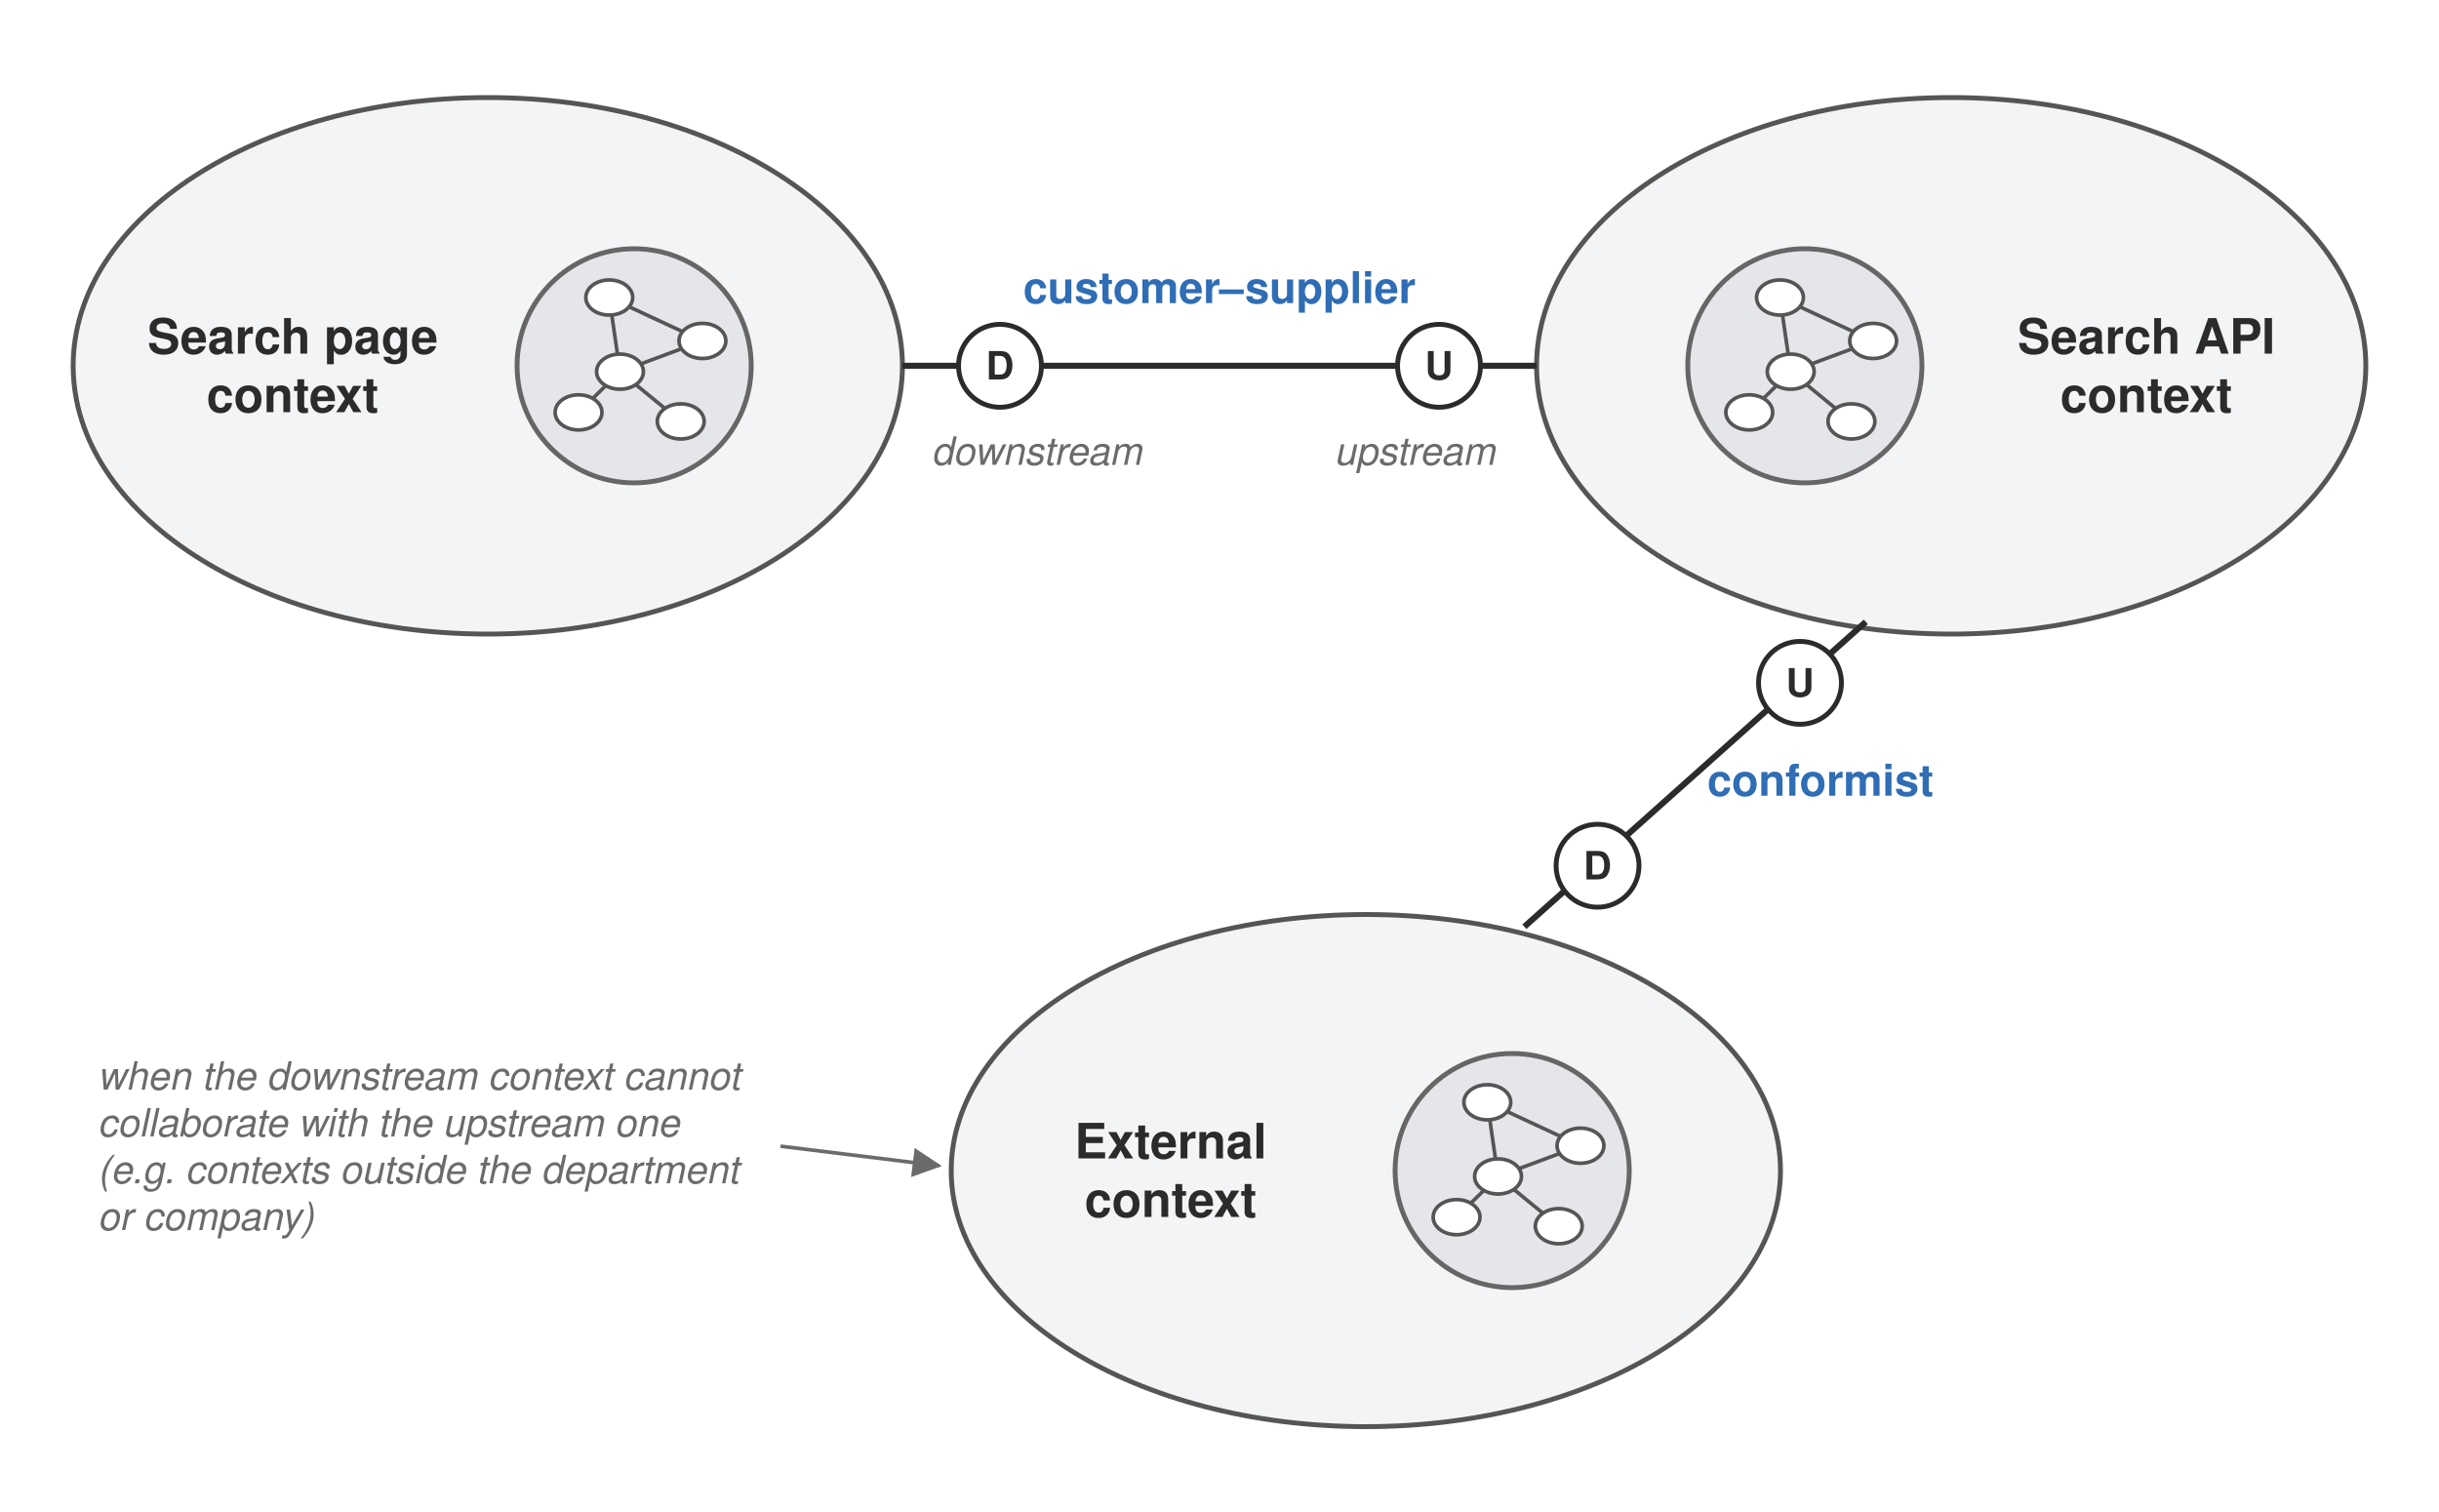
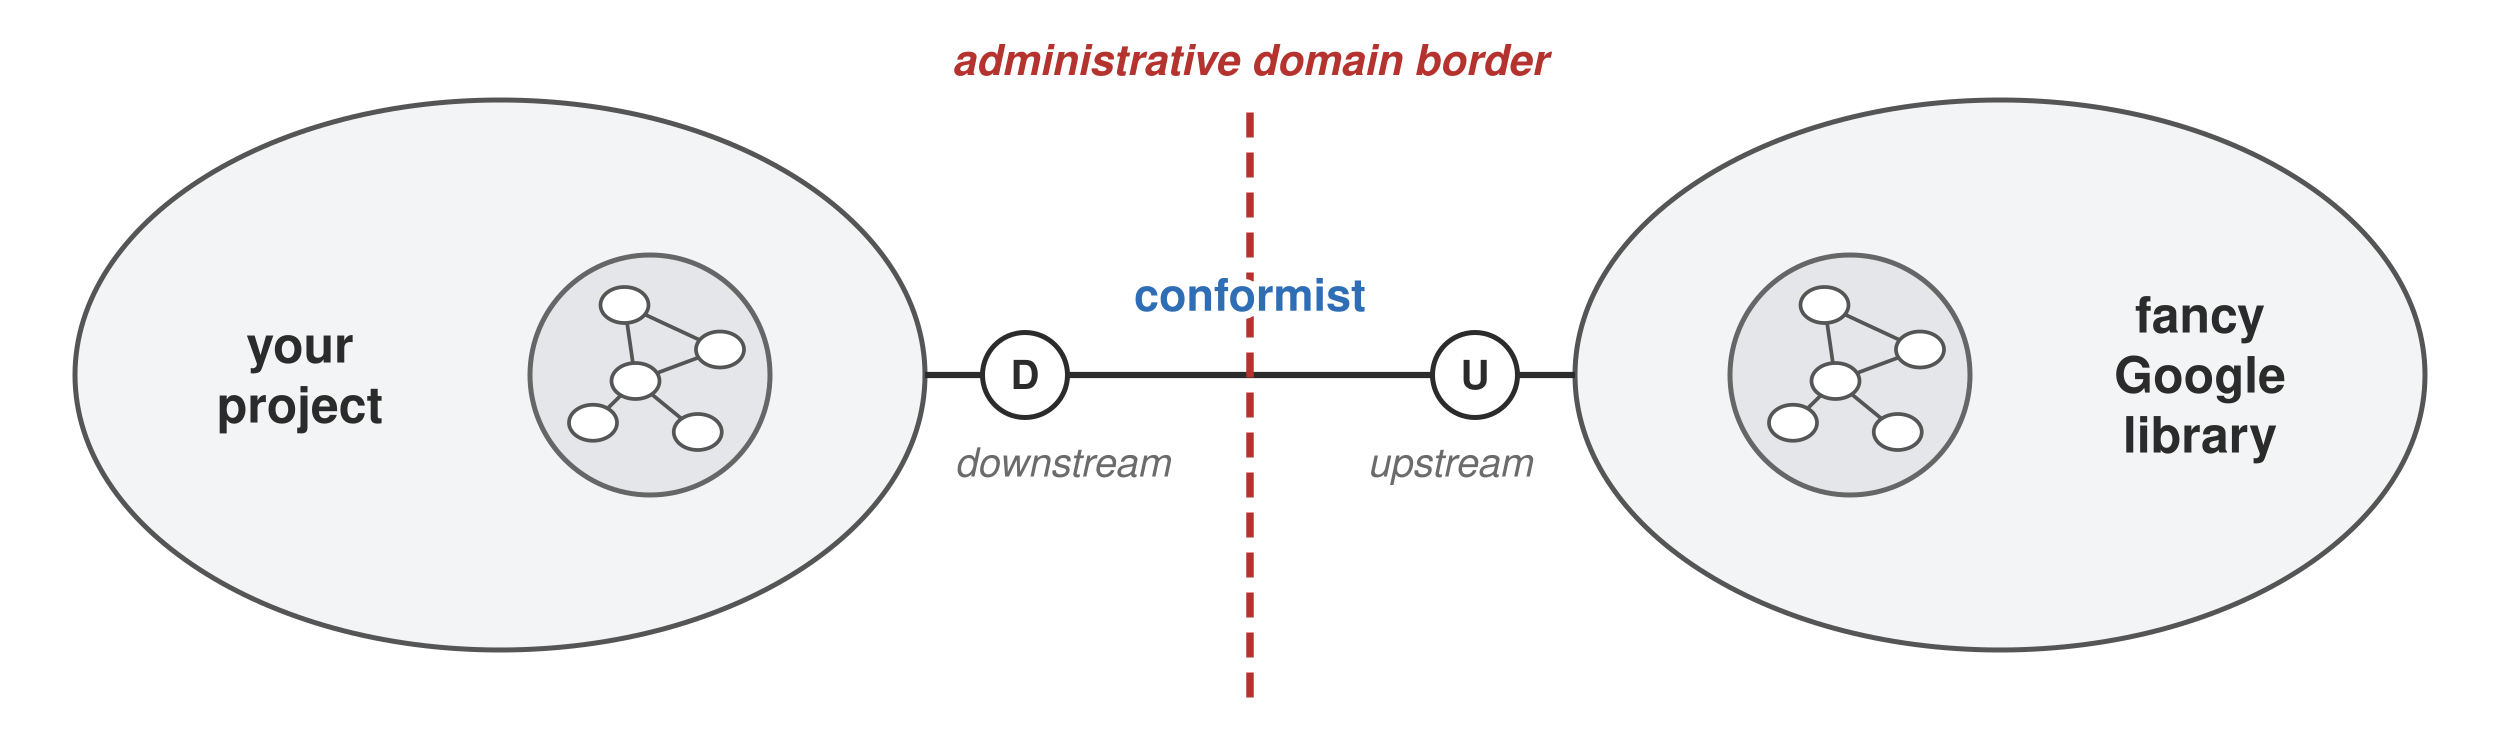
- <svg xmlns="http://www.w3.org/2000/svg" width="1000" height="620" viewBox="0 0 1000 620" font-family="Helvetica, Arial, sans-serif">
+ <svg xmlns="http://www.w3.org/2000/svg" width="1000" height="300" viewBox="0 0 1000 300" font-family="Helvetica, Arial, sans-serif">
  <defs>
    <marker id="a-ink" viewBox="0 0 10 10" refX="9" refY="5" markerWidth="8" markerHeight="8" orient="auto-start-reverse">
      <path d="M0,0 L10,5 L0,10 z" fill="#2b2b2b" />
    </marker>
    <marker id="a-blue" viewBox="0 0 10 10" refX="9" refY="5" markerWidth="8" markerHeight="8" orient="auto-start-reverse">
      <path d="M0,0 L10,5 L0,10 z" fill="#2f6db5" />
    </marker>
    <marker id="a-red" viewBox="0 0 10 10" refX="9" refY="5" markerWidth="8" markerHeight="8" orient="auto-start-reverse">
      <path d="M0,0 L10,5 L0,10 z" fill="#b5332e" />
    </marker>
    <marker id="a-green" viewBox="0 0 10 10" refX="9" refY="5" markerWidth="8" markerHeight="8" orient="auto-start-reverse">
      <path d="M0,0 L10,5 L0,10 z" fill="#3b8a55" />
    </marker>
    <marker id="a-ora" viewBox="0 0 10 10" refX="9" refY="5" markerWidth="8" markerHeight="8" orient="auto-start-reverse">
      <path d="M0,0 L10,5 L0,10 z" fill="#c0672b" />
    </marker>
    <marker id="a-muted" viewBox="0 0 10 10" refX="9" refY="5" markerWidth="8" markerHeight="8" orient="auto-start-reverse">
      <path d="M0,0 L10,5 L0,10 z" fill="#6b6b6b" />
    </marker>
    <marker id="dia" viewBox="0 0 20 10" refX="1" refY="5" markerWidth="16" markerHeight="8" orient="auto">
      <path d="M1,5 L10,1 L19,5 L10,9 z" fill="#2b2b2b" />
    </marker>
  </defs>
-   <rect width="1000" height="620" fill="#ffffff" />
+   <rect width="1000" height="300" fill="#ffffff" />
  <ellipse cx="200" cy="150" rx="170" ry="110" fill="#f3f4f6" stroke="#555" stroke-width="2" />
-   <text x="120" y="145.0" font-size="20" fill="#2b2b2b" font-weight="bold" text-anchor="middle">Search page</text>
-   <text x="120" y="169.0" font-size="20" fill="#2b2b2b" font-weight="bold" text-anchor="middle">context</text>
+   <text x="120" y="145.0" font-size="20" fill="#2b2b2b" font-weight="bold" text-anchor="middle">your</text>
+   <text x="120" y="169.0" font-size="20" fill="#2b2b2b" font-weight="bold" text-anchor="middle">project</text>
  <circle cx="260" cy="150" r="48" fill="#e4e6ea" stroke="#666" stroke-width="2" />
  <path d="M254.2,152.4 L249.8,122.0" fill="none" stroke="#555" stroke-width="1.5" />
  <path d="M254.2,152.4 L288.0,139.8" fill="none" stroke="#555" stroke-width="1.5" />
  <path d="M254.2,152.4 L279.1,172.8" fill="none" stroke="#555" stroke-width="1.5" />
  <path d="M254.2,152.4 L237.2,169.1" fill="none" stroke="#555" stroke-width="1.5" />
  <path d="M249.8,122.0 L288.0,139.8" fill="none" stroke="#555" stroke-width="1.5" />
  <ellipse cx="254.2" cy="152.4" rx="9.6" ry="7.2" fill="#fff" stroke="#555" stroke-width="1.5" />
  <ellipse cx="249.8" cy="122.0" rx="9.6" ry="7.2" fill="#fff" stroke="#555" stroke-width="1.5" />
  <ellipse cx="288.0" cy="139.8" rx="9.6" ry="7.2" fill="#fff" stroke="#555" stroke-width="1.5" />
  <ellipse cx="279.1" cy="172.8" rx="9.6" ry="7.2" fill="#fff" stroke="#555" stroke-width="1.5" />
  <ellipse cx="237.2" cy="169.1" rx="9.6" ry="7.2" fill="#fff" stroke="#555" stroke-width="1.5" />
  <ellipse cx="800" cy="150" rx="170" ry="110" fill="#f3f4f6" stroke="#555" stroke-width="2" />
-   <text x="880" y="145.0" font-size="20" fill="#2b2b2b" font-weight="bold" text-anchor="middle">Search API</text>
-   <text x="880" y="169.0" font-size="20" fill="#2b2b2b" font-weight="bold" text-anchor="middle">context</text>
+   <text x="880" y="133.0" font-size="20" fill="#2b2b2b" font-weight="bold" text-anchor="middle">fancy</text>
+   <text x="880" y="157.0" font-size="20" fill="#2b2b2b" font-weight="bold" text-anchor="middle">Google</text>
+   <text x="880" y="181.0" font-size="20" fill="#2b2b2b" font-weight="bold" text-anchor="middle">library</text>
  <circle cx="740" cy="150" r="48" fill="#e4e6ea" stroke="#666" stroke-width="2" />
  <path d="M734.2,152.4 L729.8,122.0" fill="none" stroke="#555" stroke-width="1.5" />
  <path d="M734.2,152.4 L768.0,139.8" fill="none" stroke="#555" stroke-width="1.5" />
  <path d="M734.2,152.4 L759.1,172.8" fill="none" stroke="#555" stroke-width="1.5" />
  <path d="M734.2,152.4 L717.2,169.1" fill="none" stroke="#555" stroke-width="1.5" />
  <path d="M729.8,122.0 L768.0,139.8" fill="none" stroke="#555" stroke-width="1.5" />
  <ellipse cx="734.2" cy="152.4" rx="9.6" ry="7.2" fill="#fff" stroke="#555" stroke-width="1.5" />
  <ellipse cx="729.8" cy="122.0" rx="9.6" ry="7.2" fill="#fff" stroke="#555" stroke-width="1.5" />
  <ellipse cx="768.0" cy="139.8" rx="9.6" ry="7.2" fill="#fff" stroke="#555" stroke-width="1.5" />
  <ellipse cx="759.1" cy="172.8" rx="9.6" ry="7.2" fill="#fff" stroke="#555" stroke-width="1.5" />
  <ellipse cx="717.2" cy="169.1" rx="9.6" ry="7.2" fill="#fff" stroke="#555" stroke-width="1.5" />
  <path d="M370.0,150.0 L630.0,150.0" fill="none" stroke="#2b2b2b" stroke-width="2.5" />
  <rect x="393.0" y="133.0" width="34" height="34" rx="17" fill="#fff" stroke="#2b2b2b" stroke-width="2" />
  <text x="410" y="155.6" font-size="16" fill="#2b2b2b" font-weight="bold" text-anchor="middle">D</text>
  <rect x="573.0" y="133.0" width="34" height="34" rx="17" fill="#fff" stroke="#2b2b2b" stroke-width="2" />
  <text x="590" y="155.6" font-size="16" fill="#2b2b2b" font-weight="bold" text-anchor="middle">U</text>
  <text x="425" y="190.6" font-size="16" fill="#6b6b6b" font-weight="normal" text-anchor="middle" font-style="italic">downstream</text>
  <text x="580" y="190.6" font-size="16" fill="#6b6b6b" font-weight="normal" text-anchor="middle" font-style="italic">upstream</text>
-   <text x="500" y="124.3" font-size="18" fill="#2f6db5" font-weight="bold" text-anchor="middle">customer–supplier</text>
-   <ellipse cx="560" cy="480" rx="170" ry="105" fill="#f3f4f6" stroke="#555" stroke-width="2" />
-   <text x="480" y="475.0" font-size="20" fill="#2b2b2b" font-weight="bold" text-anchor="middle">External</text>
-   <text x="480" y="499.0" font-size="20" fill="#2b2b2b" font-weight="bold" text-anchor="middle">context</text>
-   <circle cx="620" cy="480" r="48" fill="#e4e6ea" stroke="#666" stroke-width="2" />
-   <path d="M614.2,482.4 L609.8,452.0" fill="none" stroke="#555" stroke-width="1.5" />
-   <path d="M614.2,482.4 L648.0,469.8" fill="none" stroke="#555" stroke-width="1.5" />
-   <path d="M614.2,482.4 L639.1,502.8" fill="none" stroke="#555" stroke-width="1.5" />
-   <path d="M614.2,482.4 L597.2,499.1" fill="none" stroke="#555" stroke-width="1.5" />
-   <path d="M609.8,452.0 L648.0,469.8" fill="none" stroke="#555" stroke-width="1.5" />
-   <ellipse cx="614.2" cy="482.4" rx="9.6" ry="7.2" fill="#fff" stroke="#555" stroke-width="1.5" />
-   <ellipse cx="609.8" cy="452.0" rx="9.6" ry="7.2" fill="#fff" stroke="#555" stroke-width="1.5" />
-   <ellipse cx="648.0" cy="469.8" rx="9.6" ry="7.2" fill="#fff" stroke="#555" stroke-width="1.5" />
-   <ellipse cx="639.1" cy="502.8" rx="9.6" ry="7.2" fill="#fff" stroke="#555" stroke-width="1.5" />
-   <ellipse cx="597.2" cy="499.1" rx="9.6" ry="7.2" fill="#fff" stroke="#555" stroke-width="1.5" />
-   <path d="M765.0,255.0 L625.0,380.0" fill="none" stroke="#2b2b2b" stroke-width="2.5" />
-   <rect x="721.0" y="263.0" width="34" height="34" rx="17" fill="#fff" stroke="#2b2b2b" stroke-width="2" />
-   <text x="738" y="285.6" font-size="16" fill="#2b2b2b" font-weight="bold" text-anchor="middle">U</text>
-   <rect x="638.0" y="338.0" width="34" height="34" rx="17" fill="#fff" stroke="#2b2b2b" stroke-width="2" />
-   <text x="655" y="360.6" font-size="16" fill="#2b2b2b" font-weight="bold" text-anchor="middle">D</text>
-   <text x="700" y="326.3" font-size="18" fill="#2f6db5" font-weight="bold" text-anchor="start" stroke="#ffffff" stroke-width="6" paint-order="stroke" stroke-linejoin="round">conformist</text>
-   <text x="40" y="446.8" font-size="16" fill="#6b6b6b" font-weight="normal" text-anchor="start" font-style="italic">when the downstream context cannot</text>
-   <text x="40" y="466.0" font-size="16" fill="#6b6b6b" font-weight="normal" text-anchor="start" font-style="italic">collaborate with the upstream one</text>
-   <text x="40" y="485.2" font-size="16" fill="#6b6b6b" font-weight="normal" text-anchor="start" font-style="italic">(e.g. contexts outside the department</text>
-   <text x="40" y="504.4" font-size="16" fill="#6b6b6b" font-weight="normal" text-anchor="start" font-style="italic">or company)</text>
-   <path d="M320.0,470.0 L385.0,478.0" fill="none" stroke="#6b6b6b" stroke-width="1.5" marker-end="url(#a-muted)" />
+   <path d="M500,45 L500,280" fill="none" stroke="#b5332e" stroke-width="3" stroke-dasharray="10 6" />
+   <text x="500" y="30" font-size="17" fill="#b5332e" font-weight="bold" text-anchor="middle" font-style="italic">administrative domain border</text>
+   <text x="500" y="124.3" font-size="18" fill="#2f6db5" font-weight="bold" text-anchor="middle" stroke="#ffffff" stroke-width="6" paint-order="stroke" stroke-linejoin="round">conformist</text>
</svg>
